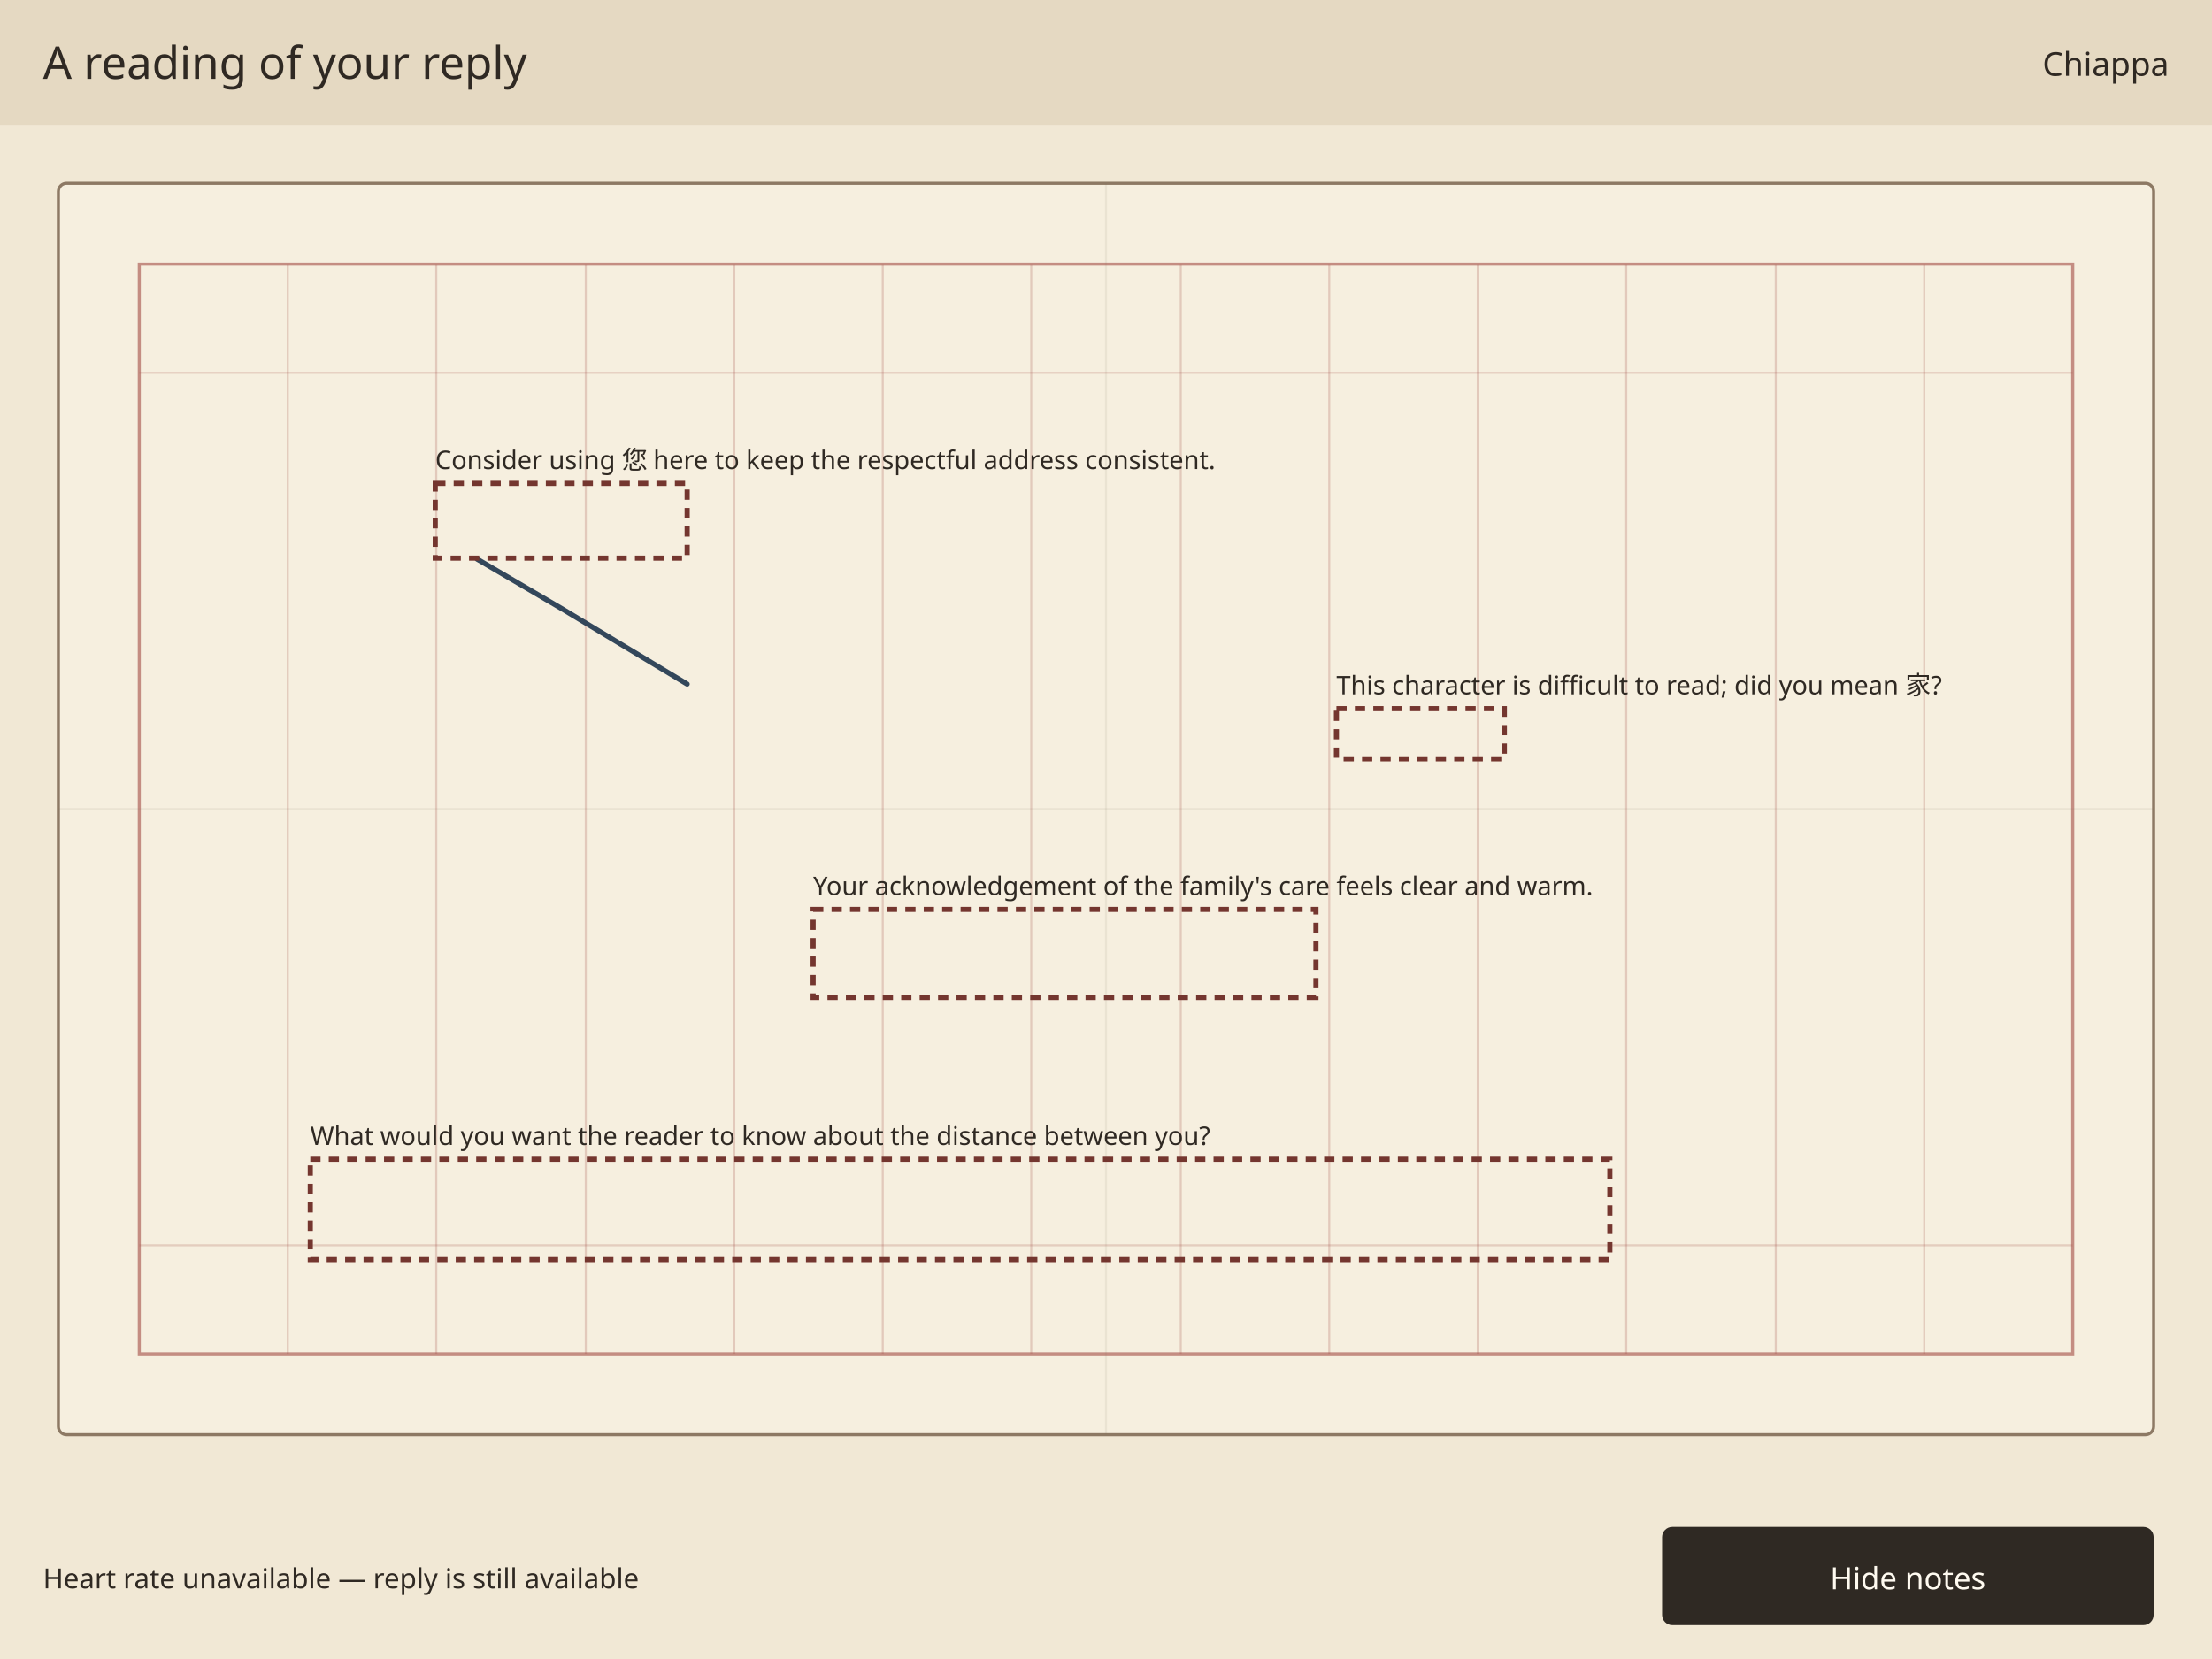
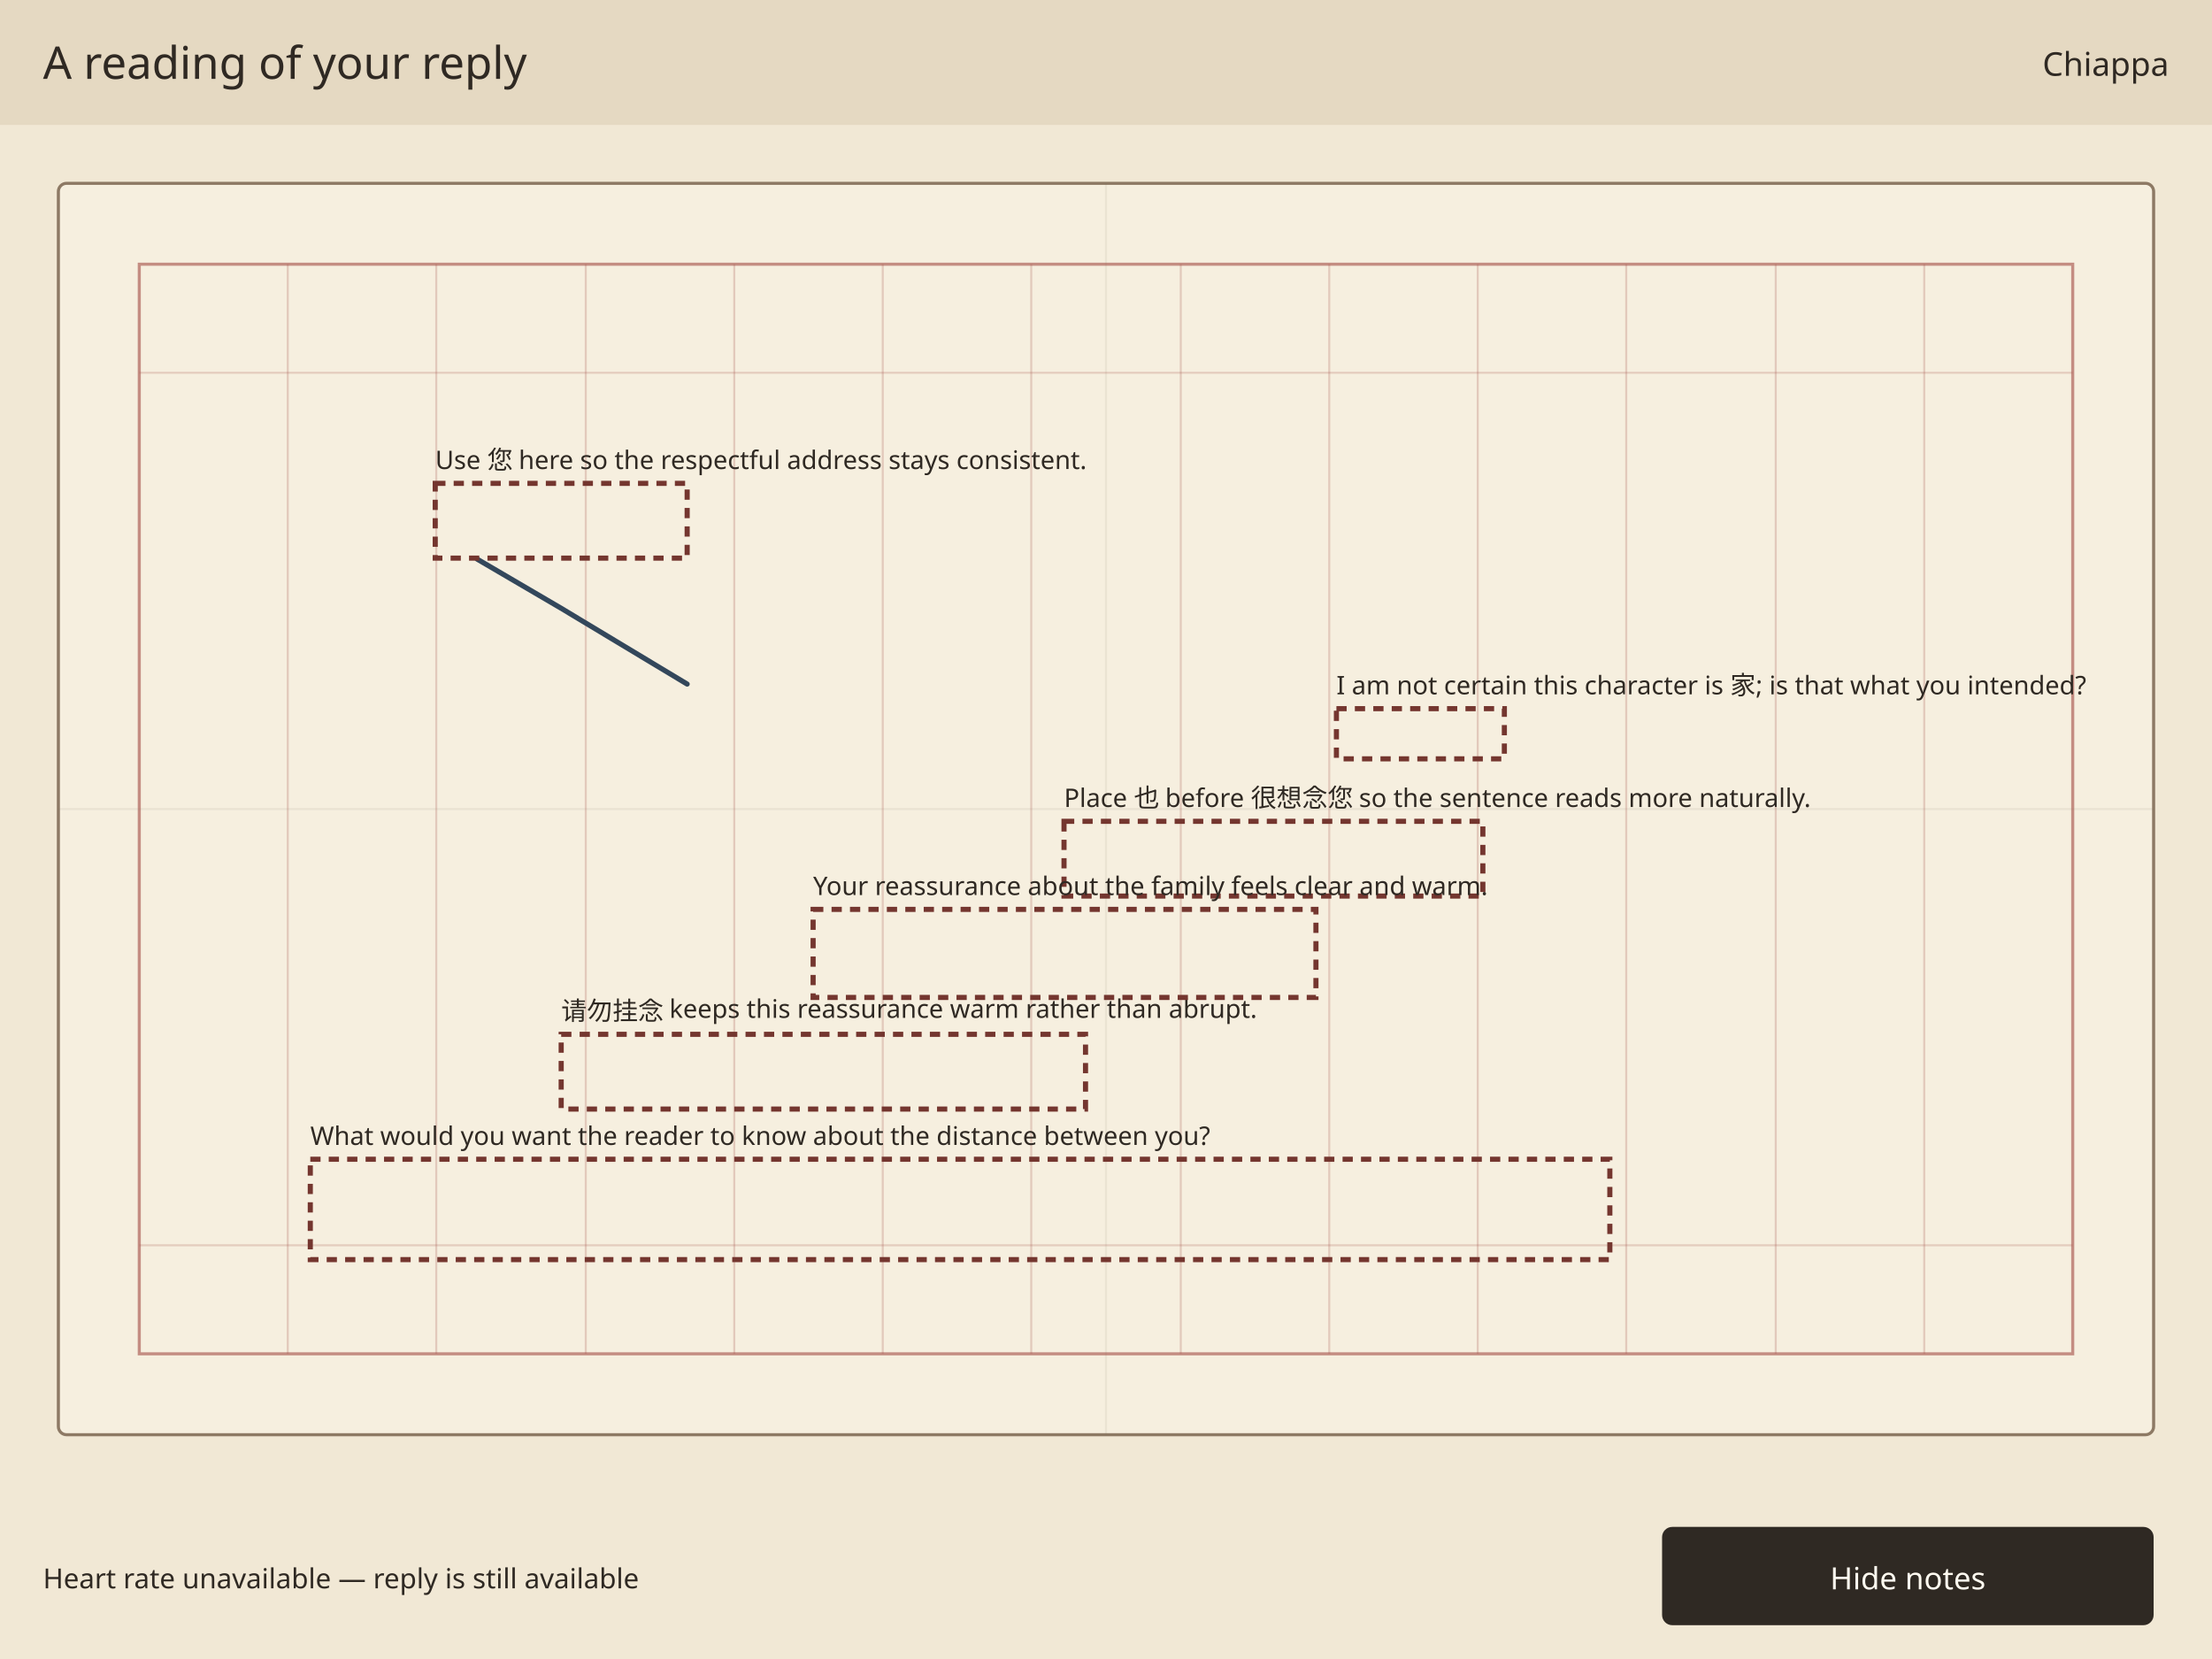
<svg xmlns="http://www.w3.org/2000/svg" width="2160" height="1620" viewBox="0 0 2160 1620">
  <rect width="2160" height="1620" fill="#f1e8d5" />
  <rect width="2160" height="122" fill="#e5d9c2" />
  <text x="42" y="77" fill="#2f2923" font-family="sans-serif" font-size="44" text-anchor="start">A reading of your reply</text>
  <text x="2118" y="74" fill="#2f2923" font-family="sans-serif" font-size="32" text-anchor="end">Chiappa</text>
  <rect x="57" y="179" width="2046" height="1222" rx="8" fill="#f6efdf" stroke="#8d7964" stroke-width="3" />
  <g id="stationery-layer">
    <rect x="136" y="258" width="1888" height="1064" fill="none" stroke="#a45149" stroke-width="3" opacity="0.62" />
    <path d="M 1080 179 V 1401" stroke="#796d5e" stroke-width="2" opacity="0.10" />
    <path d="M 57 790 H 2103" stroke="#796d5e" stroke-width="2" opacity="0.10" />
    <path d="M 281 258 V 1322" stroke="#a45149" stroke-width="2" opacity="0.24" />
    <path d="M 426 258 V 1322" stroke="#a45149" stroke-width="2" opacity="0.24" />
    <path d="M 572 258 V 1322" stroke="#a45149" stroke-width="2" opacity="0.24" />
    <path d="M 717 258 V 1322" stroke="#a45149" stroke-width="2" opacity="0.24" />
    <path d="M 862 258 V 1322" stroke="#a45149" stroke-width="2" opacity="0.24" />
    <path d="M 1007 258 V 1322" stroke="#a45149" stroke-width="2" opacity="0.24" />
    <path d="M 1153 258 V 1322" stroke="#a45149" stroke-width="2" opacity="0.24" />
    <path d="M 1298 258 V 1322" stroke="#a45149" stroke-width="2" opacity="0.24" />
    <path d="M 1443 258 V 1322" stroke="#a45149" stroke-width="2" opacity="0.24" />
    <path d="M 1588 258 V 1322" stroke="#a45149" stroke-width="2" opacity="0.24" />
    <path d="M 1734 258 V 1322" stroke="#a45149" stroke-width="2" opacity="0.24" />
    <path d="M 1879 258 V 1322" stroke="#a45149" stroke-width="2" opacity="0.24" />
    <path d="M 136 364 H 2024" stroke="#a45149" stroke-width="2" opacity="0.22" />
    <path d="M 136 1216 H 2024" stroke="#a45149" stroke-width="2" opacity="0.22" />
  </g>
  <g id="ink-layer" fill="none" stroke="#33475b" stroke-linecap="round">
    <path d="M 466 546 L 548 594 L 671 668" stroke-width="5" />
  </g>
  <g id="marginalia-layer">
    <rect x="425" y="472" width="246" height="73" fill="none" stroke="#74362f" stroke-width="5" stroke-dasharray="10 8" />
-     <text x="425" y="458" fill="#2f2923" font-family="sans-serif" font-size="25" text-anchor="start">Consider using 您 here to keep the respectful address consistent.</text>
+     <text x="425" y="458" fill="#2f2923" font-family="sans-serif" font-size="25" text-anchor="start">Use 您 here so the respectful address stays consistent.</text>
    <rect x="1305" y="692" width="164" height="49" fill="none" stroke="#74362f" stroke-width="5" stroke-dasharray="10 8" />
-     <text x="1305" y="678" fill="#2f2923" font-family="sans-serif" font-size="25" text-anchor="start">This character is difficult to read; did you mean 家?</text>
+     <text x="1305" y="678" fill="#2f2923" font-family="sans-serif" font-size="25" text-anchor="start">I am not certain this character is 家; is that what you intended?</text>
+     <rect x="1039" y="802" width="409" height="73" fill="none" stroke="#74362f" stroke-width="5" stroke-dasharray="10 8" />
+     <text x="1039" y="788" fill="#2f2923" font-family="sans-serif" font-size="25" text-anchor="start">Place 也 before 很想念您 so the sentence reads more naturally.</text>
+     <rect x="548" y="1010" width="512" height="73" fill="none" stroke="#74362f" stroke-width="5" stroke-dasharray="10 8" />
+     <text x="548" y="996" fill="#2f2923" font-family="sans-serif" font-size="25" text-anchor="start">请勿挂念 keeps this reassurance warm rather than abrupt.</text>
    <rect x="794" y="888" width="491" height="86" fill="none" stroke="#74362f" stroke-width="5" stroke-dasharray="10 8" />
-     <text x="794" y="874" fill="#2f2923" font-family="sans-serif" font-size="25" text-anchor="start">Your acknowledgement of the family's care feels clear and warm.</text>
+     <text x="794" y="874" fill="#2f2923" font-family="sans-serif" font-size="25" text-anchor="start">Your reassurance about the family feels clear and warm.</text>
    <rect x="303" y="1132" width="1269" height="98" fill="none" stroke="#74362f" stroke-width="5" stroke-dasharray="10 8" />
    <text x="303" y="1118" fill="#2f2923" font-family="sans-serif" font-size="25" text-anchor="start">What would you want the reader to know about the distance between you?</text>
  </g>
  <g id="controls-layer" data-min-touch-target="96">
    <rect x="1623" y="1491" width="480" height="96" rx="10" fill="#2f2923" data-touch-target="true" />
    <text x="1863" y="1552" fill="#fffaf0" font-family="sans-serif" font-size="30" text-anchor="middle">Hide notes</text>
    <text x="42" y="1551" fill="#2f2923" font-family="sans-serif" font-size="27" text-anchor="start">Heart rate unavailable — reply is still available</text>
  </g>
</svg>
